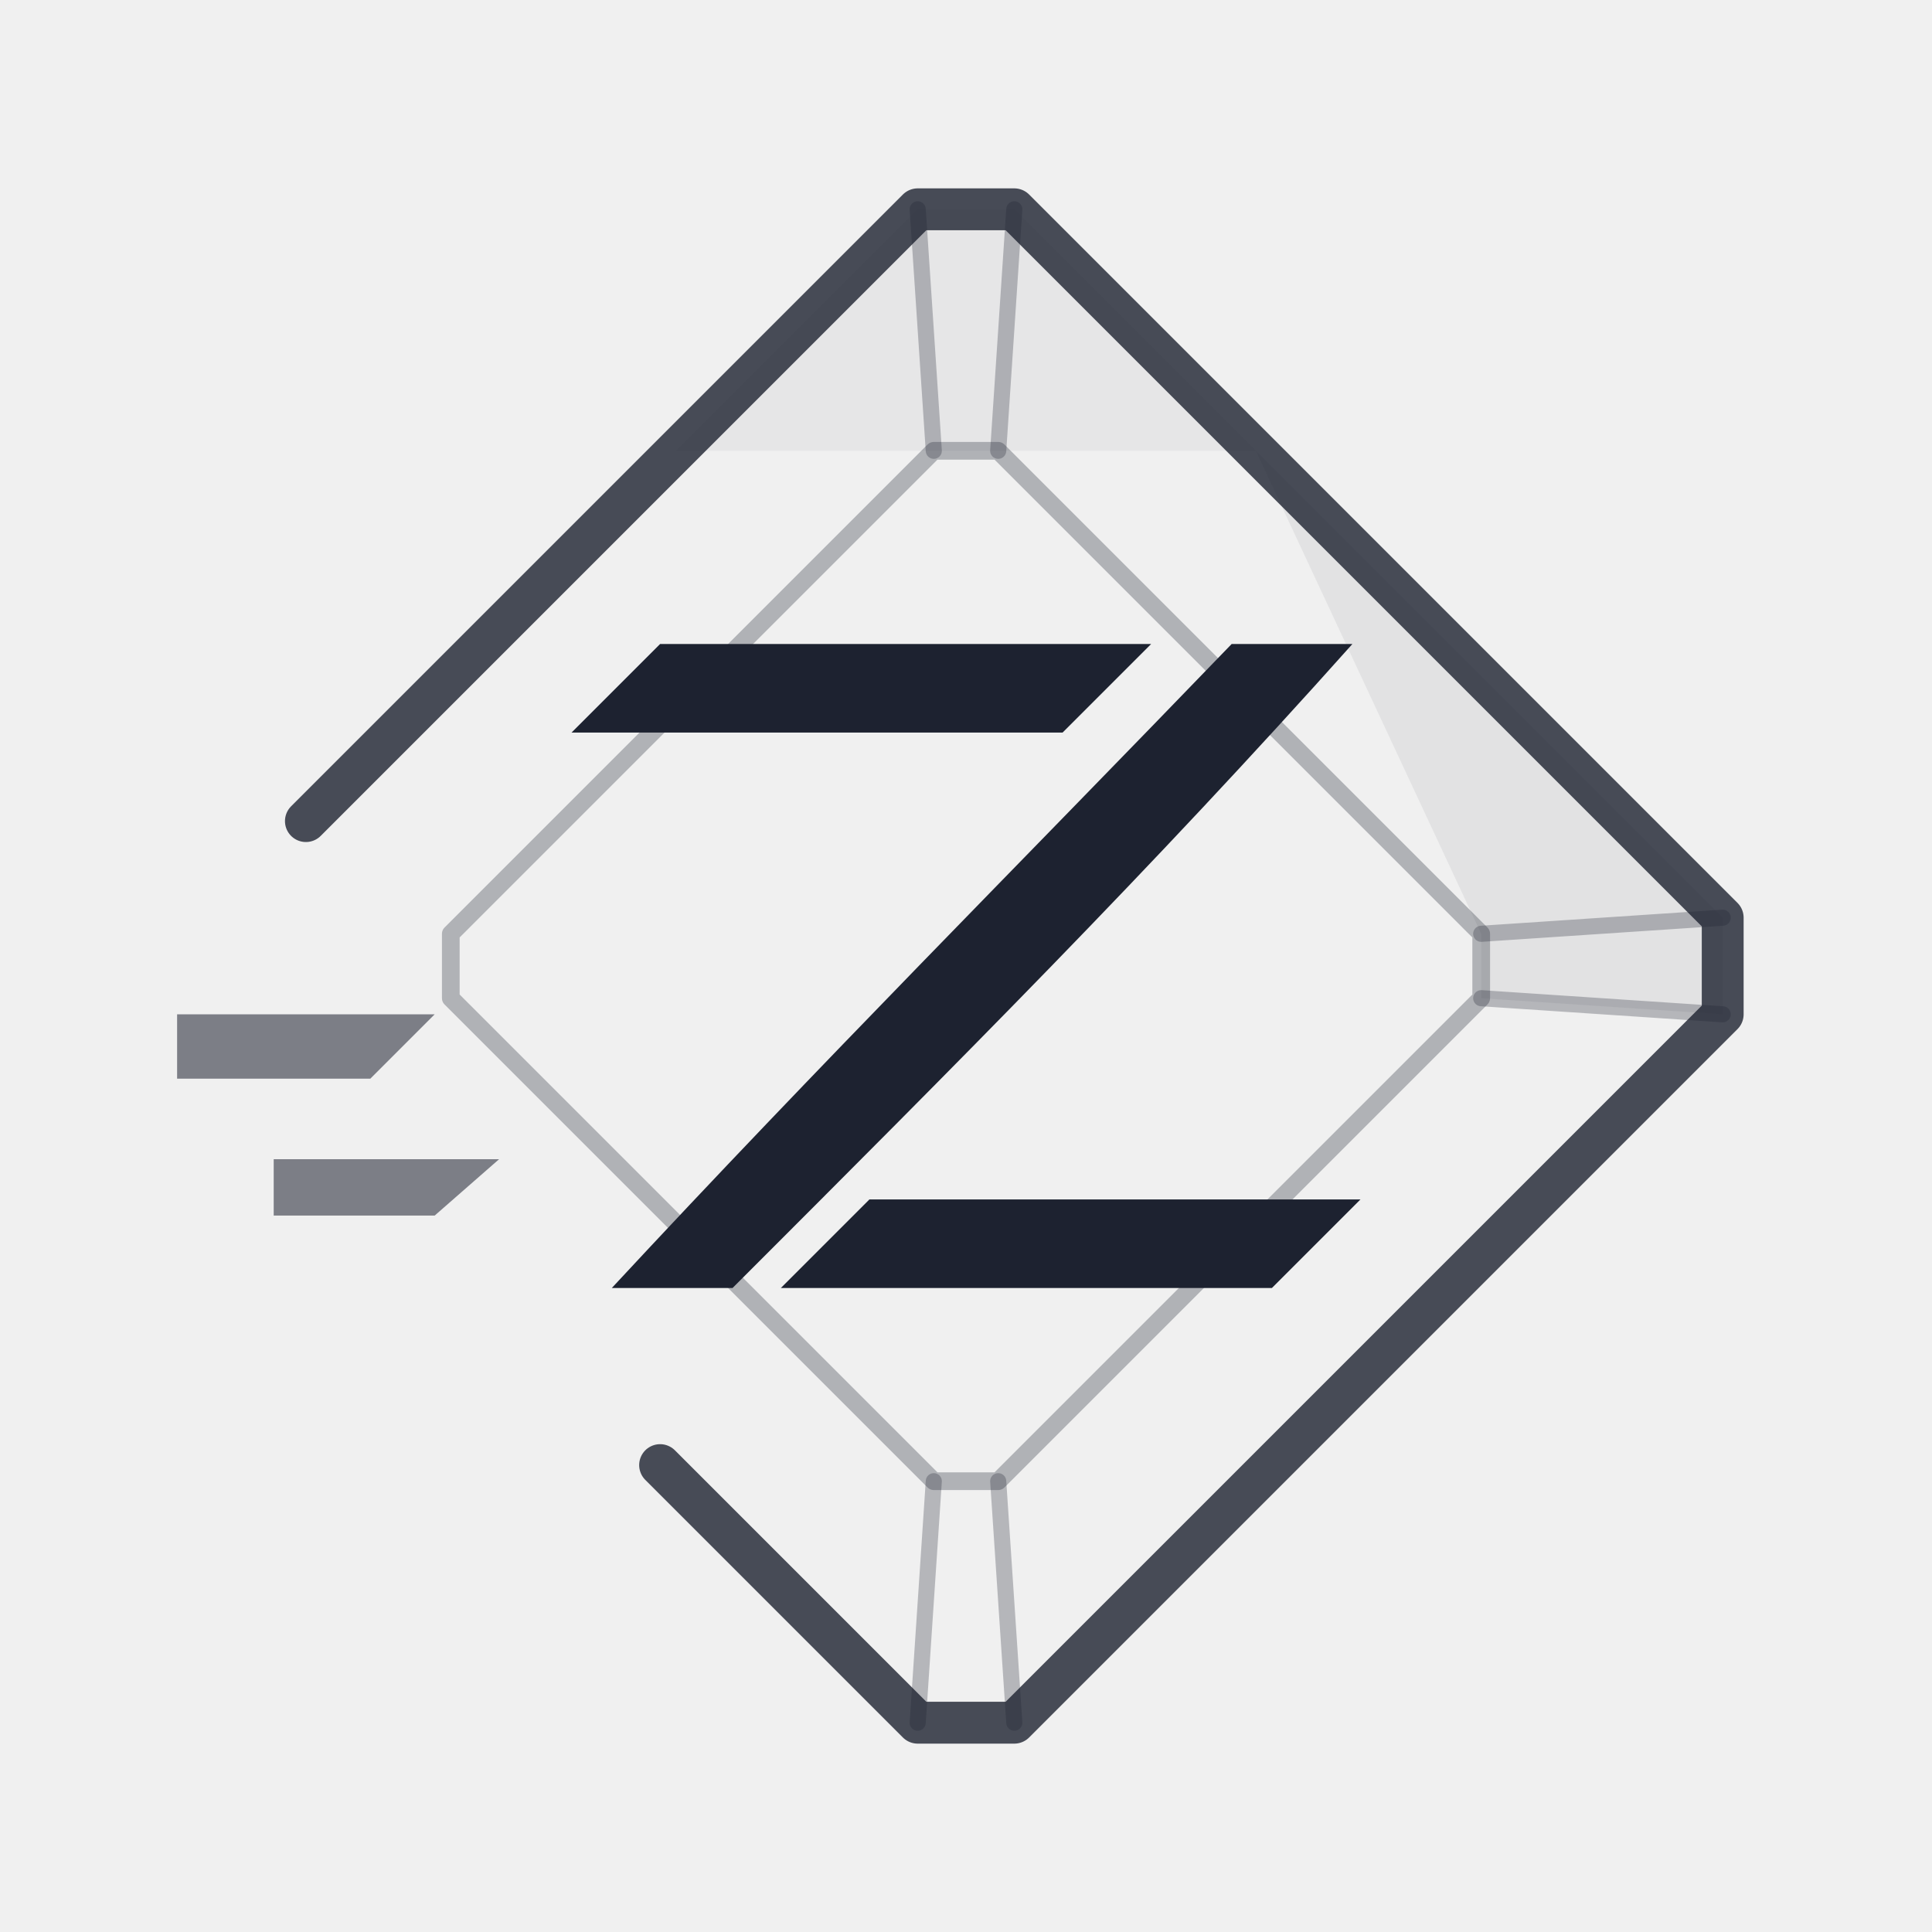
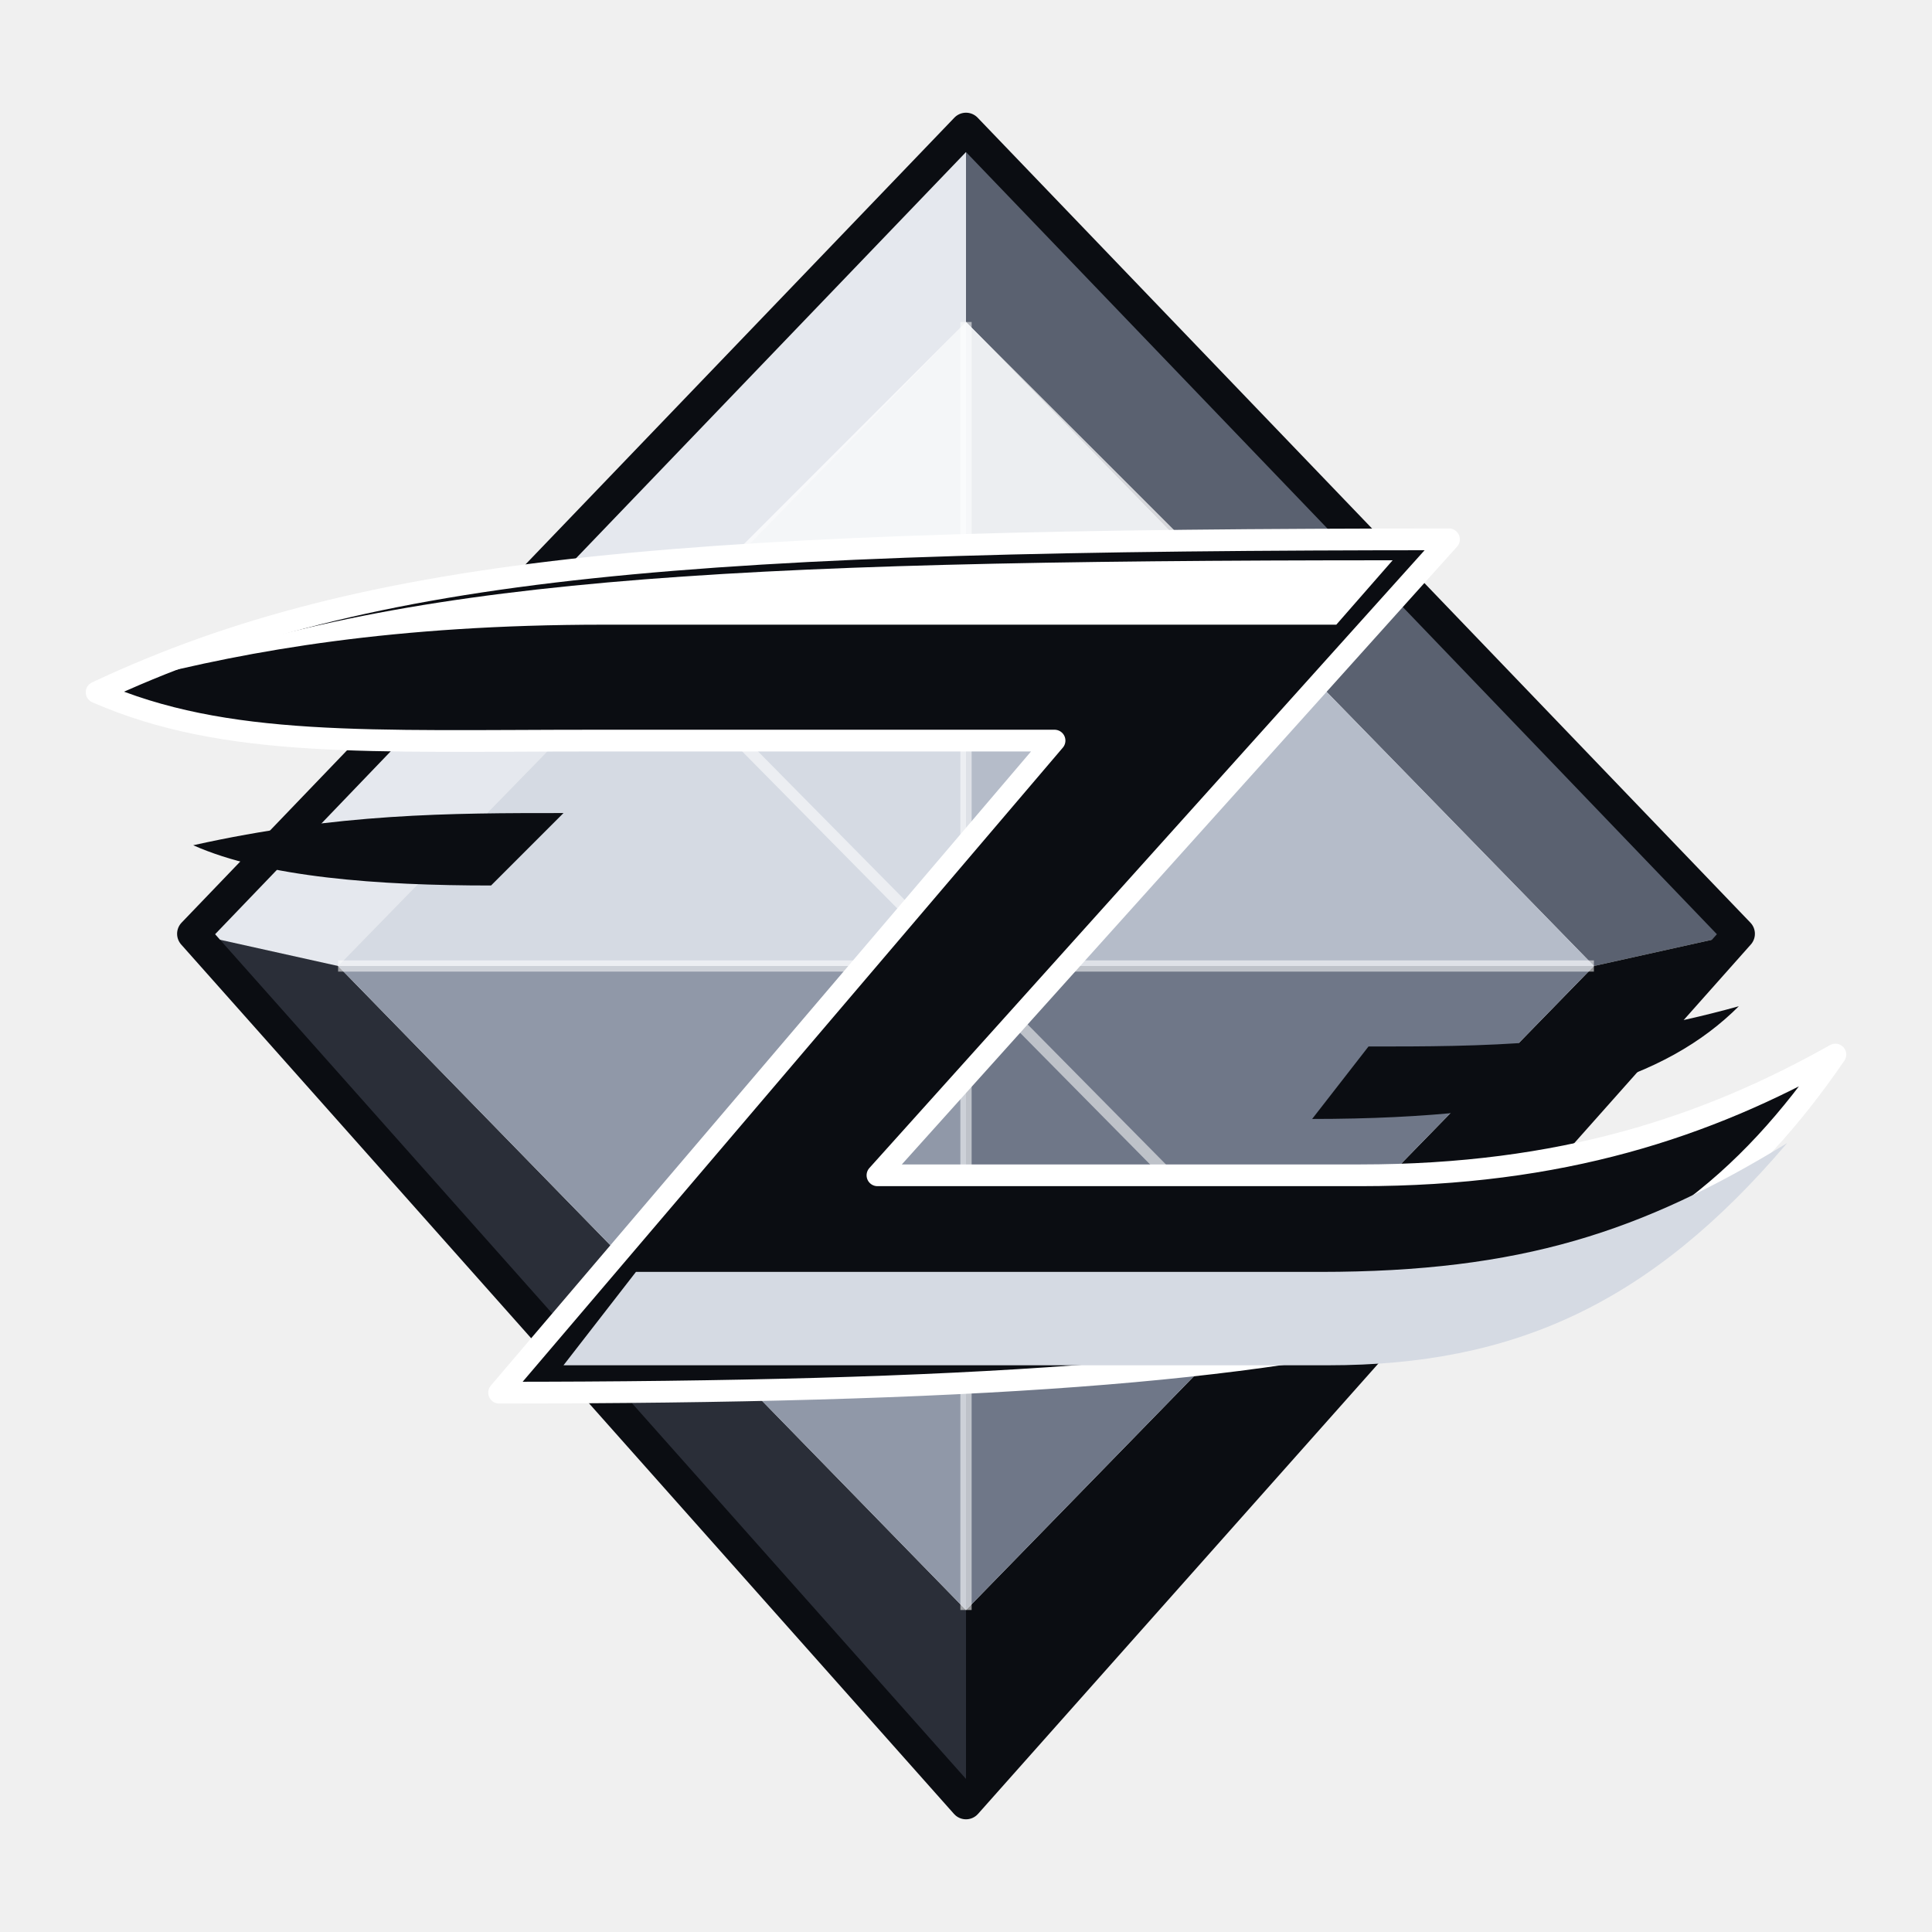
- <svg xmlns="http://www.w3.org/2000/svg" viewBox="0 0 120 120" width="240" height="240" role="img" aria-label="Zaphyrel (una tinta)">
-   <polygon points="63,13 107,57 107,63 92,62 92,58 78,28" fill="#1D2230" fill-opacity=".07" />
-   <polygon points="57,13 63,13 78,28 42,28" fill="#1D2230" fill-opacity=".05" />
-   <path d="M 19 51 L 57 13 L 63 13 L 107 57 L 107 63 L 63 107 L 57 107 L 41 91" fill="none" stroke="#1D2230" stroke-width="2.6" stroke-opacity=".8" stroke-linecap="round" stroke-linejoin="round" />
-   <polygon points="58,28 62,28 92,58 92,62 62,92 58,92 28,62 28,58" fill="none" stroke="#1D2230" stroke-width="1.1" stroke-opacity=".3" stroke-linejoin="round" />
-   <path d="M 57 13 L 58 28 M 63 13 L 62 28 M 107 57 L 92 58 M 107 63 L 92 62 M 63 107 L 62 92 M 57 107 L 58 92" fill="none" stroke="#1D2230" stroke-width="1" stroke-opacity=".28" stroke-linecap="round" />
-   <path d="M 11 63 H 27 L 23 67 H 11 Z M 17 72 H 31 L 27 75.5 H 17 Z" fill="#1D2230" fill-opacity=".55" />
-   <path d="M 41 40 H 71.5 L 66 45.5 H 35.5 Z M 54 74.5 H 84.5 L 79 80 H 48.5 Z M 76.5 40 H 84 C 71.5 54, 59.5 66, 45.5 80 H 38 C 51 66, 63 54, 76.5 40 Z" fill="#1D2230" />
+ <svg xmlns="http://www.w3.org/2000/svg" viewBox="0 0 120 120" width="240" height="240" role="img" aria-label="Zaphyrel Monocromo">
+   <polygon points="60,8 12,58 21,60 60,20" fill="#E5E8EE" />
+   <polygon points="60,8 108,58 99,60 60,20" fill="#5A6170" />
+   <polygon points="12,58 21,60 60,100 60,112" fill="#2A2E38" />
+   <polygon points="108,58 60,112 60,100 99,60" fill="#0B0D12" />
+   <polygon points="60,8 108,58 60,112 12,58" fill="none" stroke="#0B0D12" stroke-width="2" stroke-linejoin="round" />
+   <polygon points="60,20 21,60 60,60" fill="#D5DAE3" />
+   <polygon points="60,20 99,60 60,60" fill="#B5BCC9" />
+   <polygon points="21,60 60,100 60,60" fill="#9098A8" />
+   <polygon points="99,60 60,100 60,60" fill="#6F7788" />
+   <polygon points="60,20 80,40 60,46.5 40,40" fill="#FFFFFF" opacity=".75" />
+   <path d="M 60 20 V 100 M 21 60 H 99 M 40 40 L 80 80.5 M 80 40 L 40 80.5" stroke="#FFFFFF" stroke-width="0.7" stroke-opacity=".55" />
+   <path d="M 6 43 C 23 35, 43 33.5, 90 33.5 L 54.5 73 H 84.5 C 97 73, 106 70, 114 65.5 C 103 81.5, 89 86.5, 31 86.5 L 65.5 46 H 37 C 23 46, 14 46.5, 6 43 Z" fill="#0B0D12" stroke="#FFFFFF" stroke-width="1.35" stroke-linejoin="round" />
+   <path d="M 8.5 42.2 C 25 36, 44 34.8, 86.5 34.8 L 83 38.8 H 37.5 C 24.5 38.8, 15.5 40.4, 8.5 42.2 Z" fill="#FFFFFF" />
+   <path d="M 35 84.8 H 82.5 C 94 84.8, 102.5 81, 111 71 C 102 76.5, 94.5 79, 82 79 H 39.5 Z" fill="#D5DAE3" />
+   <path d="M 12 52.5 C 21 50.5, 28 50.5, 35 50.5 L 30.5 55 C 23.5 55, 16.5 54.5, 12 52.5 Z" fill="#0B0D12" />
+   <path d="M 85 65 C 92 65, 99 65, 108 62.5 C 103.5 67, 96 69.5, 81.5 69.5 Z" fill="#0B0D12" />
</svg>
